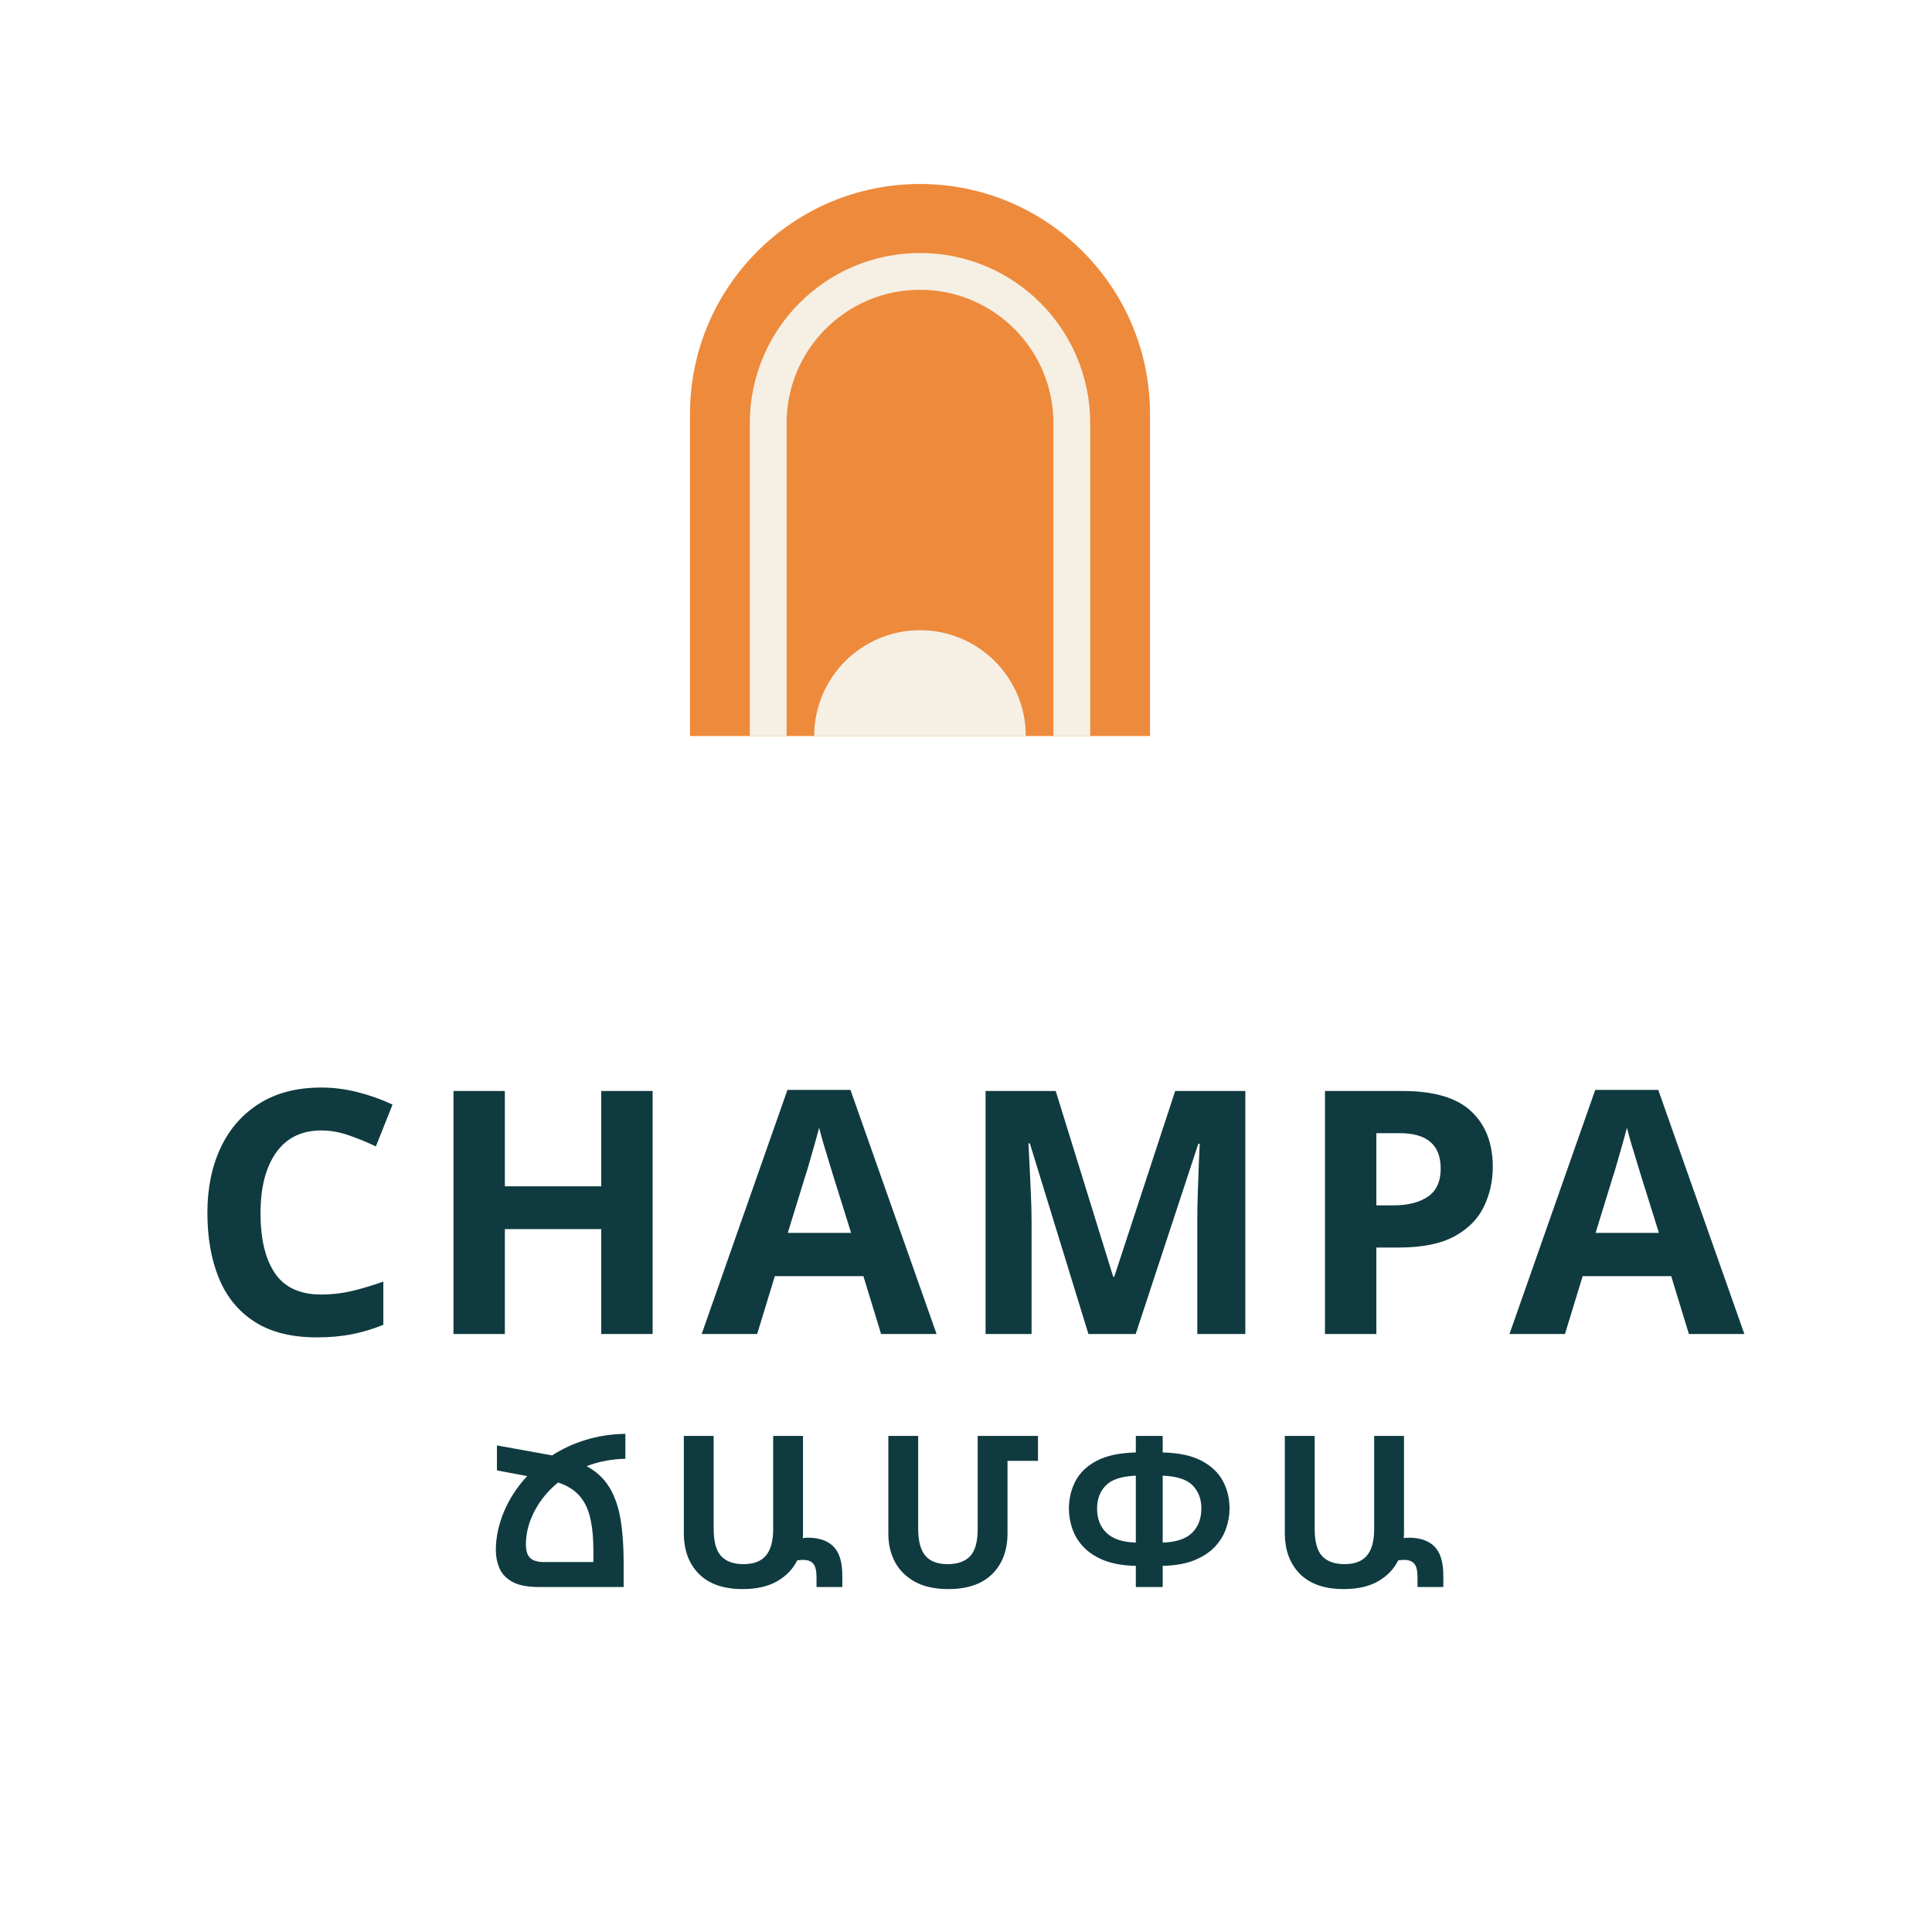
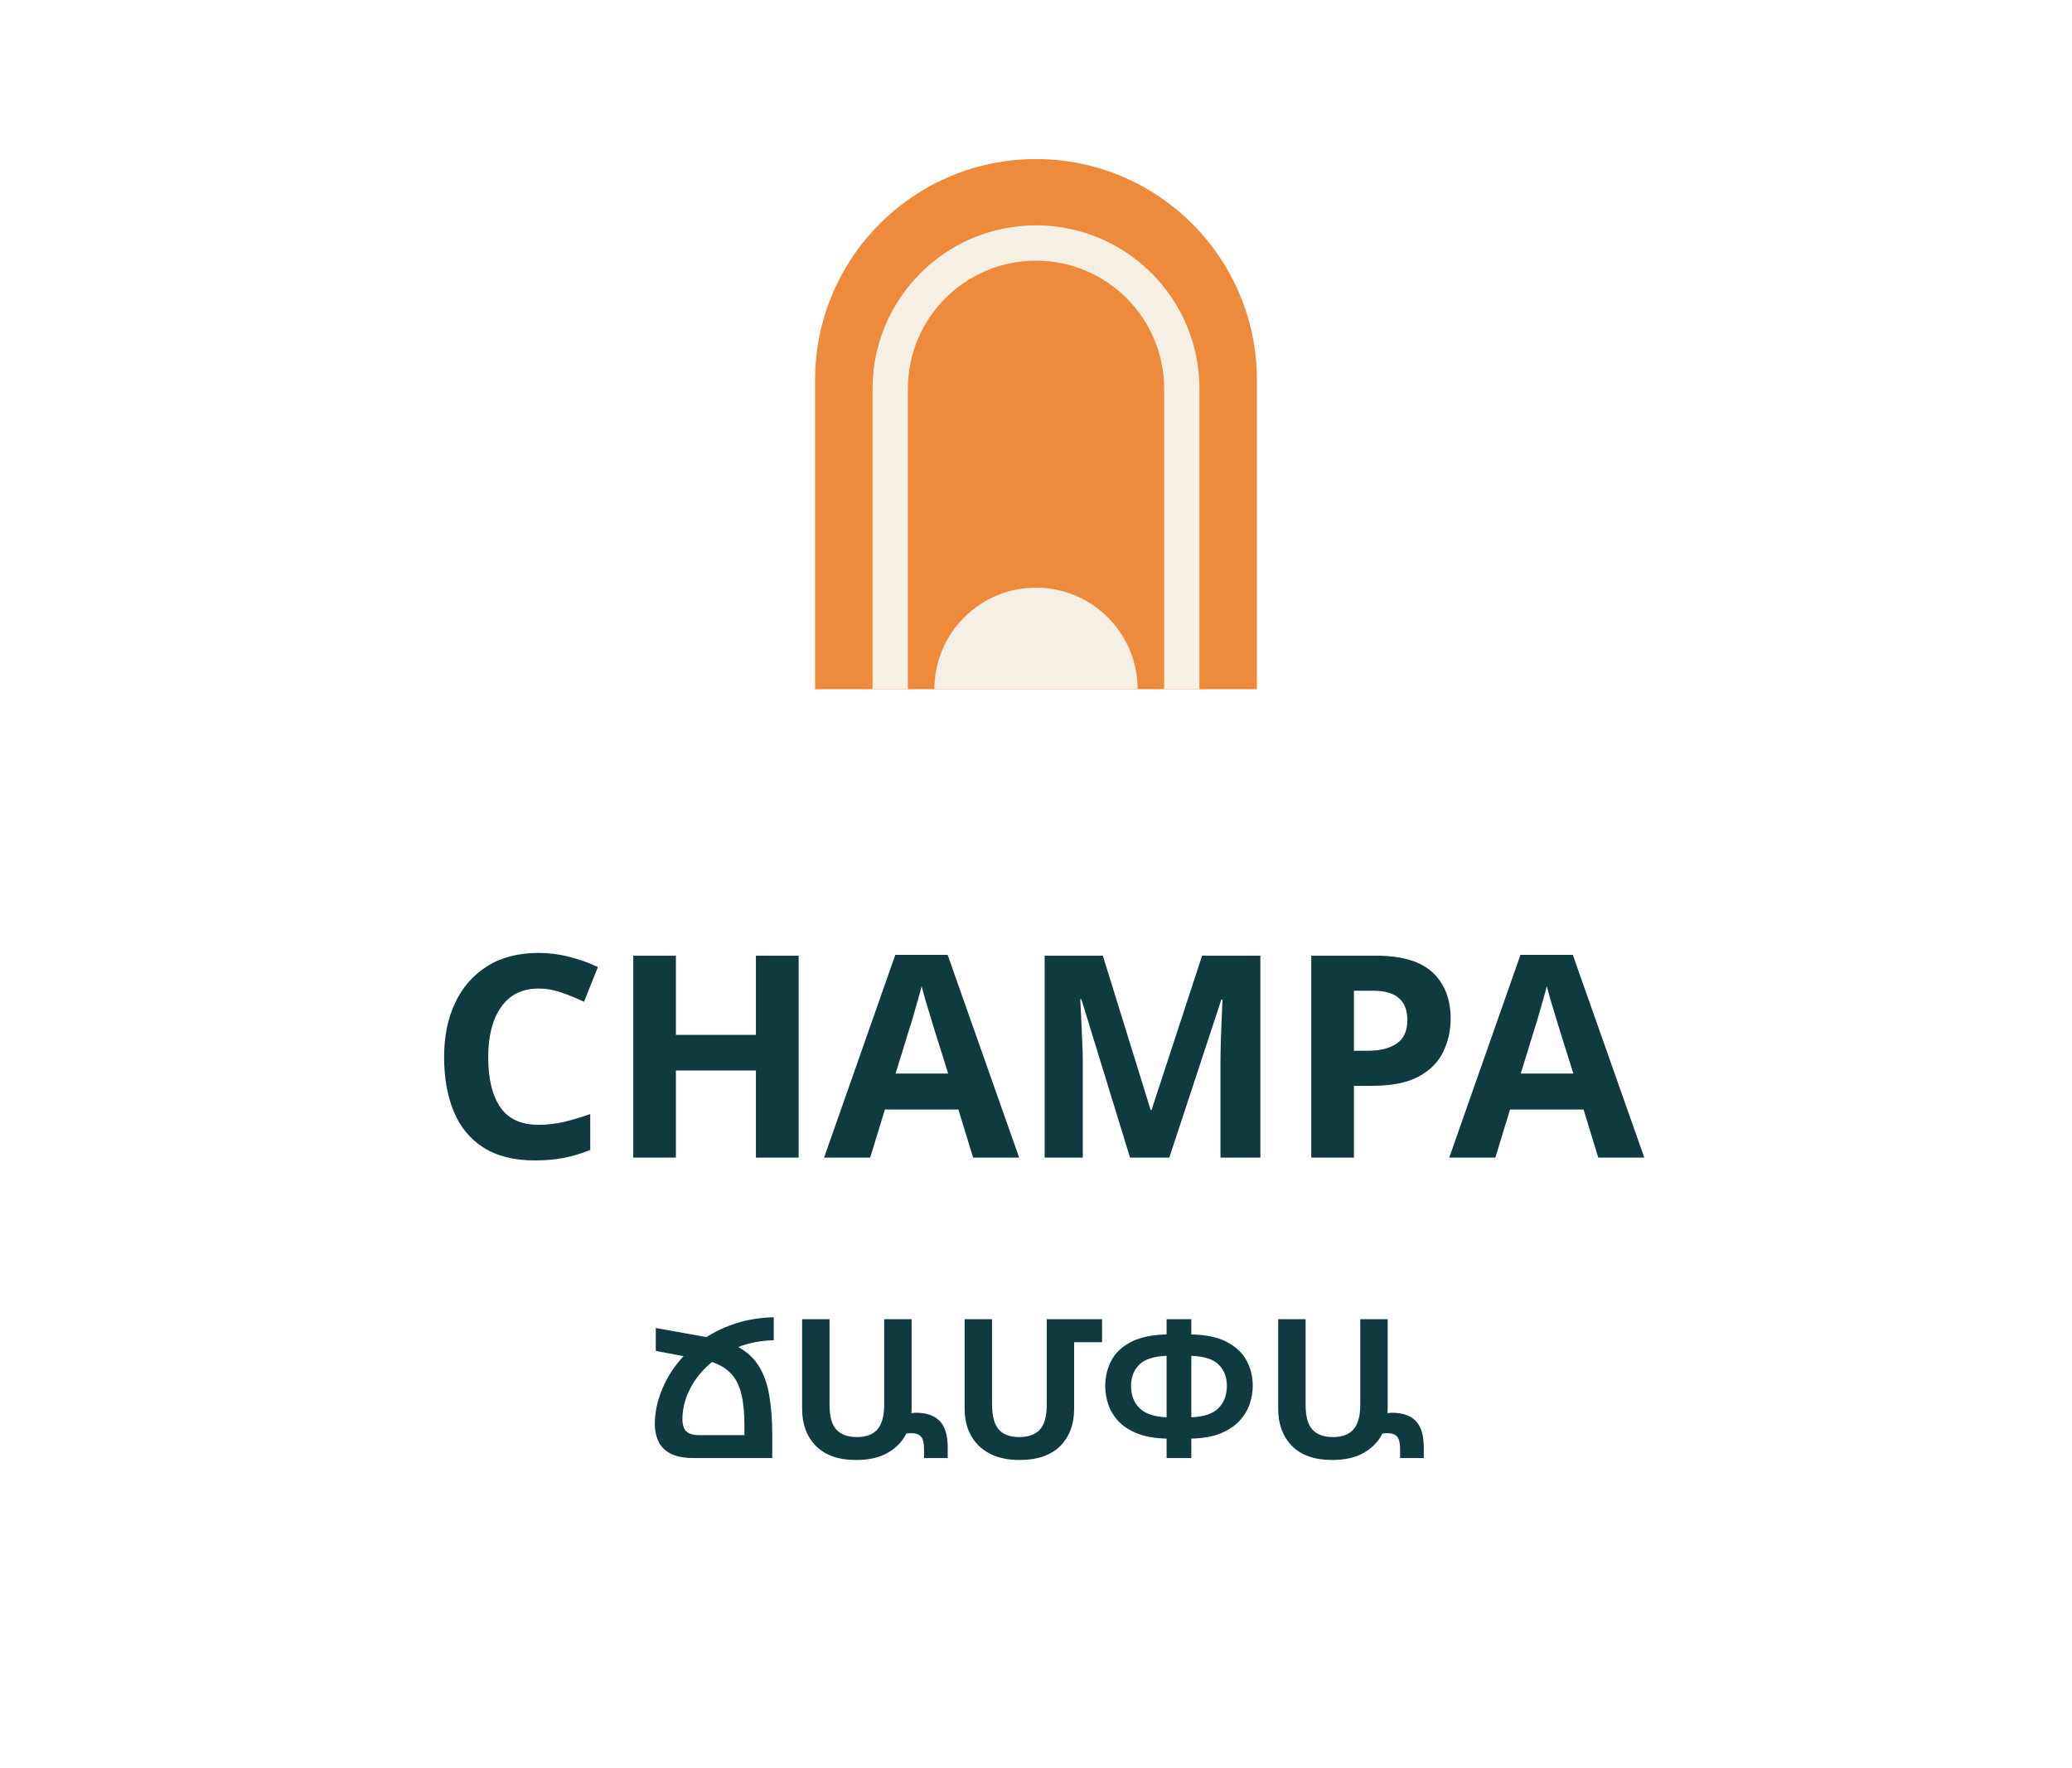
- <svg xmlns="http://www.w3.org/2000/svg" width="420" height="420" viewBox="0 0 420 420">
+ <svg xmlns="http://www.w3.org/2000/svg" width="469" height="400" viewBox="0 0 469 400">
  <defs />
-   <g transform="translate(150,40) scale(1.0)">
+   <g transform="translate(184.5,36) scale(1.0)">
    <path d="M0,120 V50 A50,50 0 0 1 100,50 V120 Z" fill="#EE8A3B" />
    <path d="M17,120 V52 A33,33 0 0 1 83,52 V120" fill="none" stroke="#F6EFE4" stroke-width="8" />
    <path d="M27,120 A23,23 0 0 1 73,120 Z" fill="#F6EFE4" />
  </g>
-   <text x="210" y="290" font-family="'Unbounded', 'Noto Sans Armenian', sans-serif" font-size="74" font-weight="800" fill="#0F3B40" text-anchor="middle" letter-spacing="4">CHAMPA</text>
-   <text x="210" y="345" font-family="'Noto Sans Armenian', sans-serif" font-size="46" font-weight="700" fill="#0F3B40" text-anchor="middle" letter-spacing="6">ՃԱՄՓԱ</text>
+   <text x="234.5" y="262" font-family="'Unbounded', 'Noto Sans Armenian', sans-serif" font-size="64" font-weight="800" fill="#0F3B40" text-anchor="middle" textLength="399.1" lengthAdjust="spacingAndGlyphs">CHAMPA</text>
+   <text x="234.5" y="330" font-family="'Noto Sans Armenian', sans-serif" font-size="44" font-weight="700" fill="#0F3B40" text-anchor="middle" textLength="205.5" lengthAdjust="spacingAndGlyphs">ՃԱՄՓԱ</text>
</svg>
